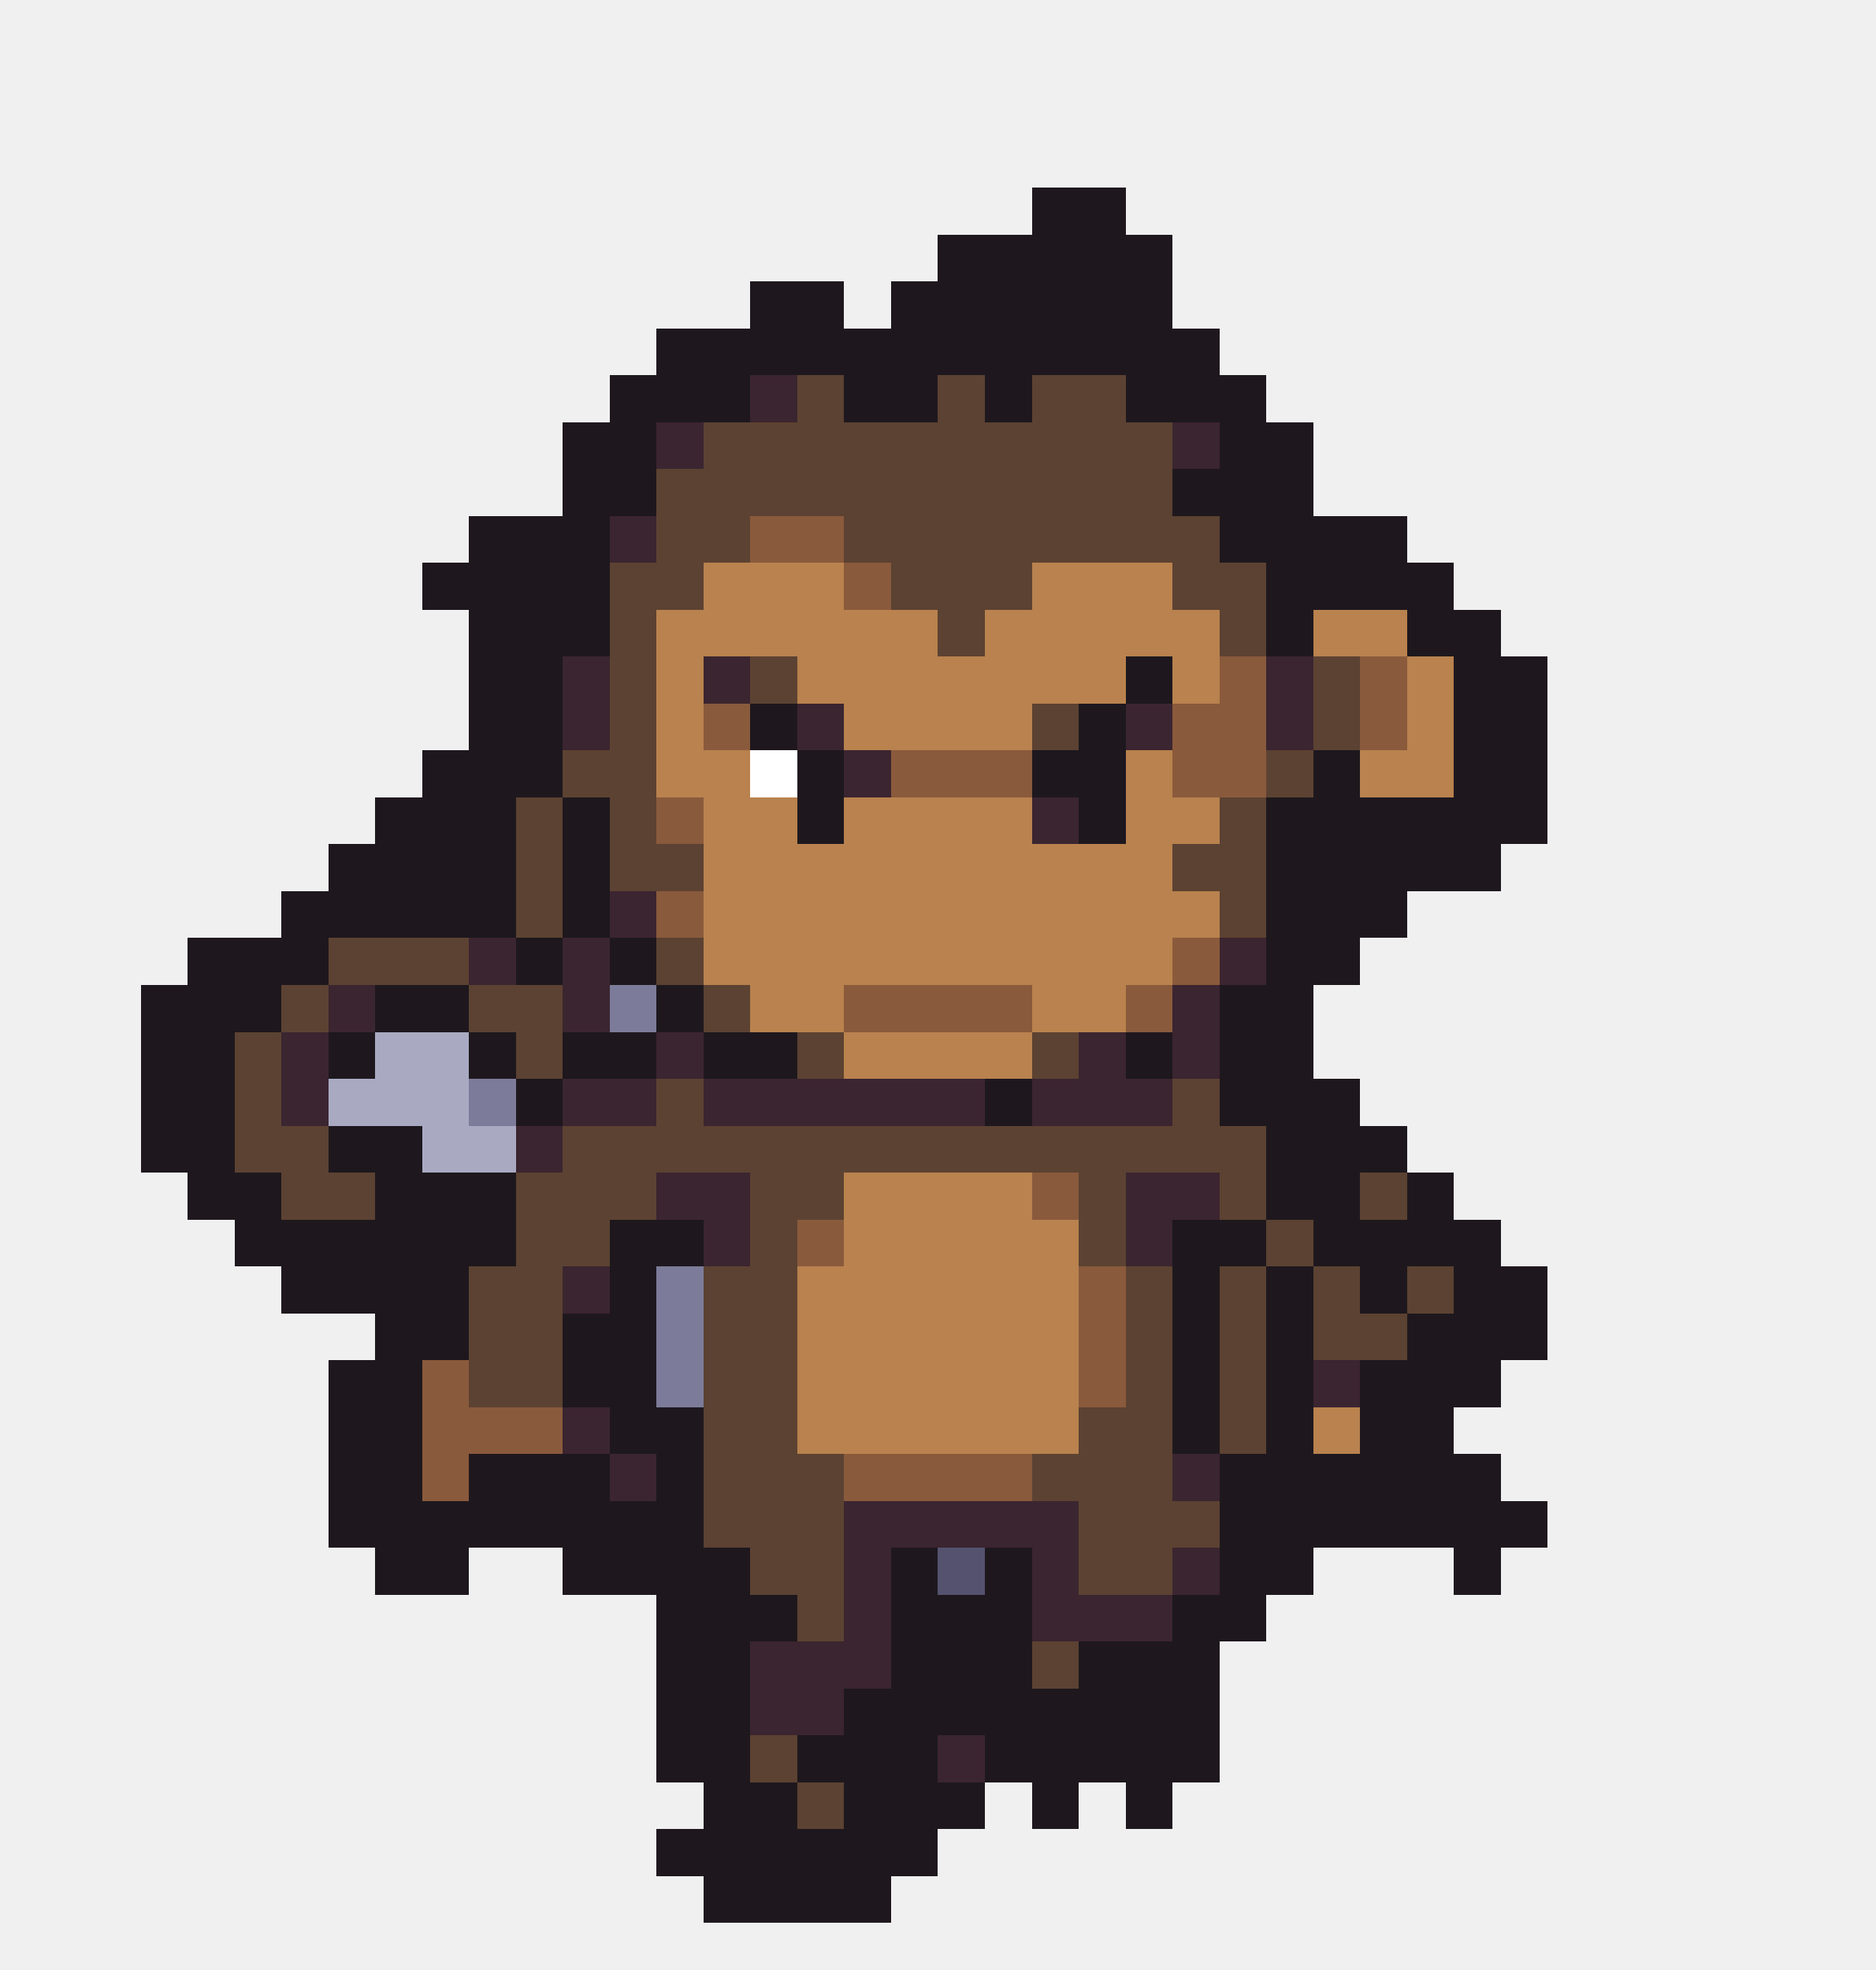
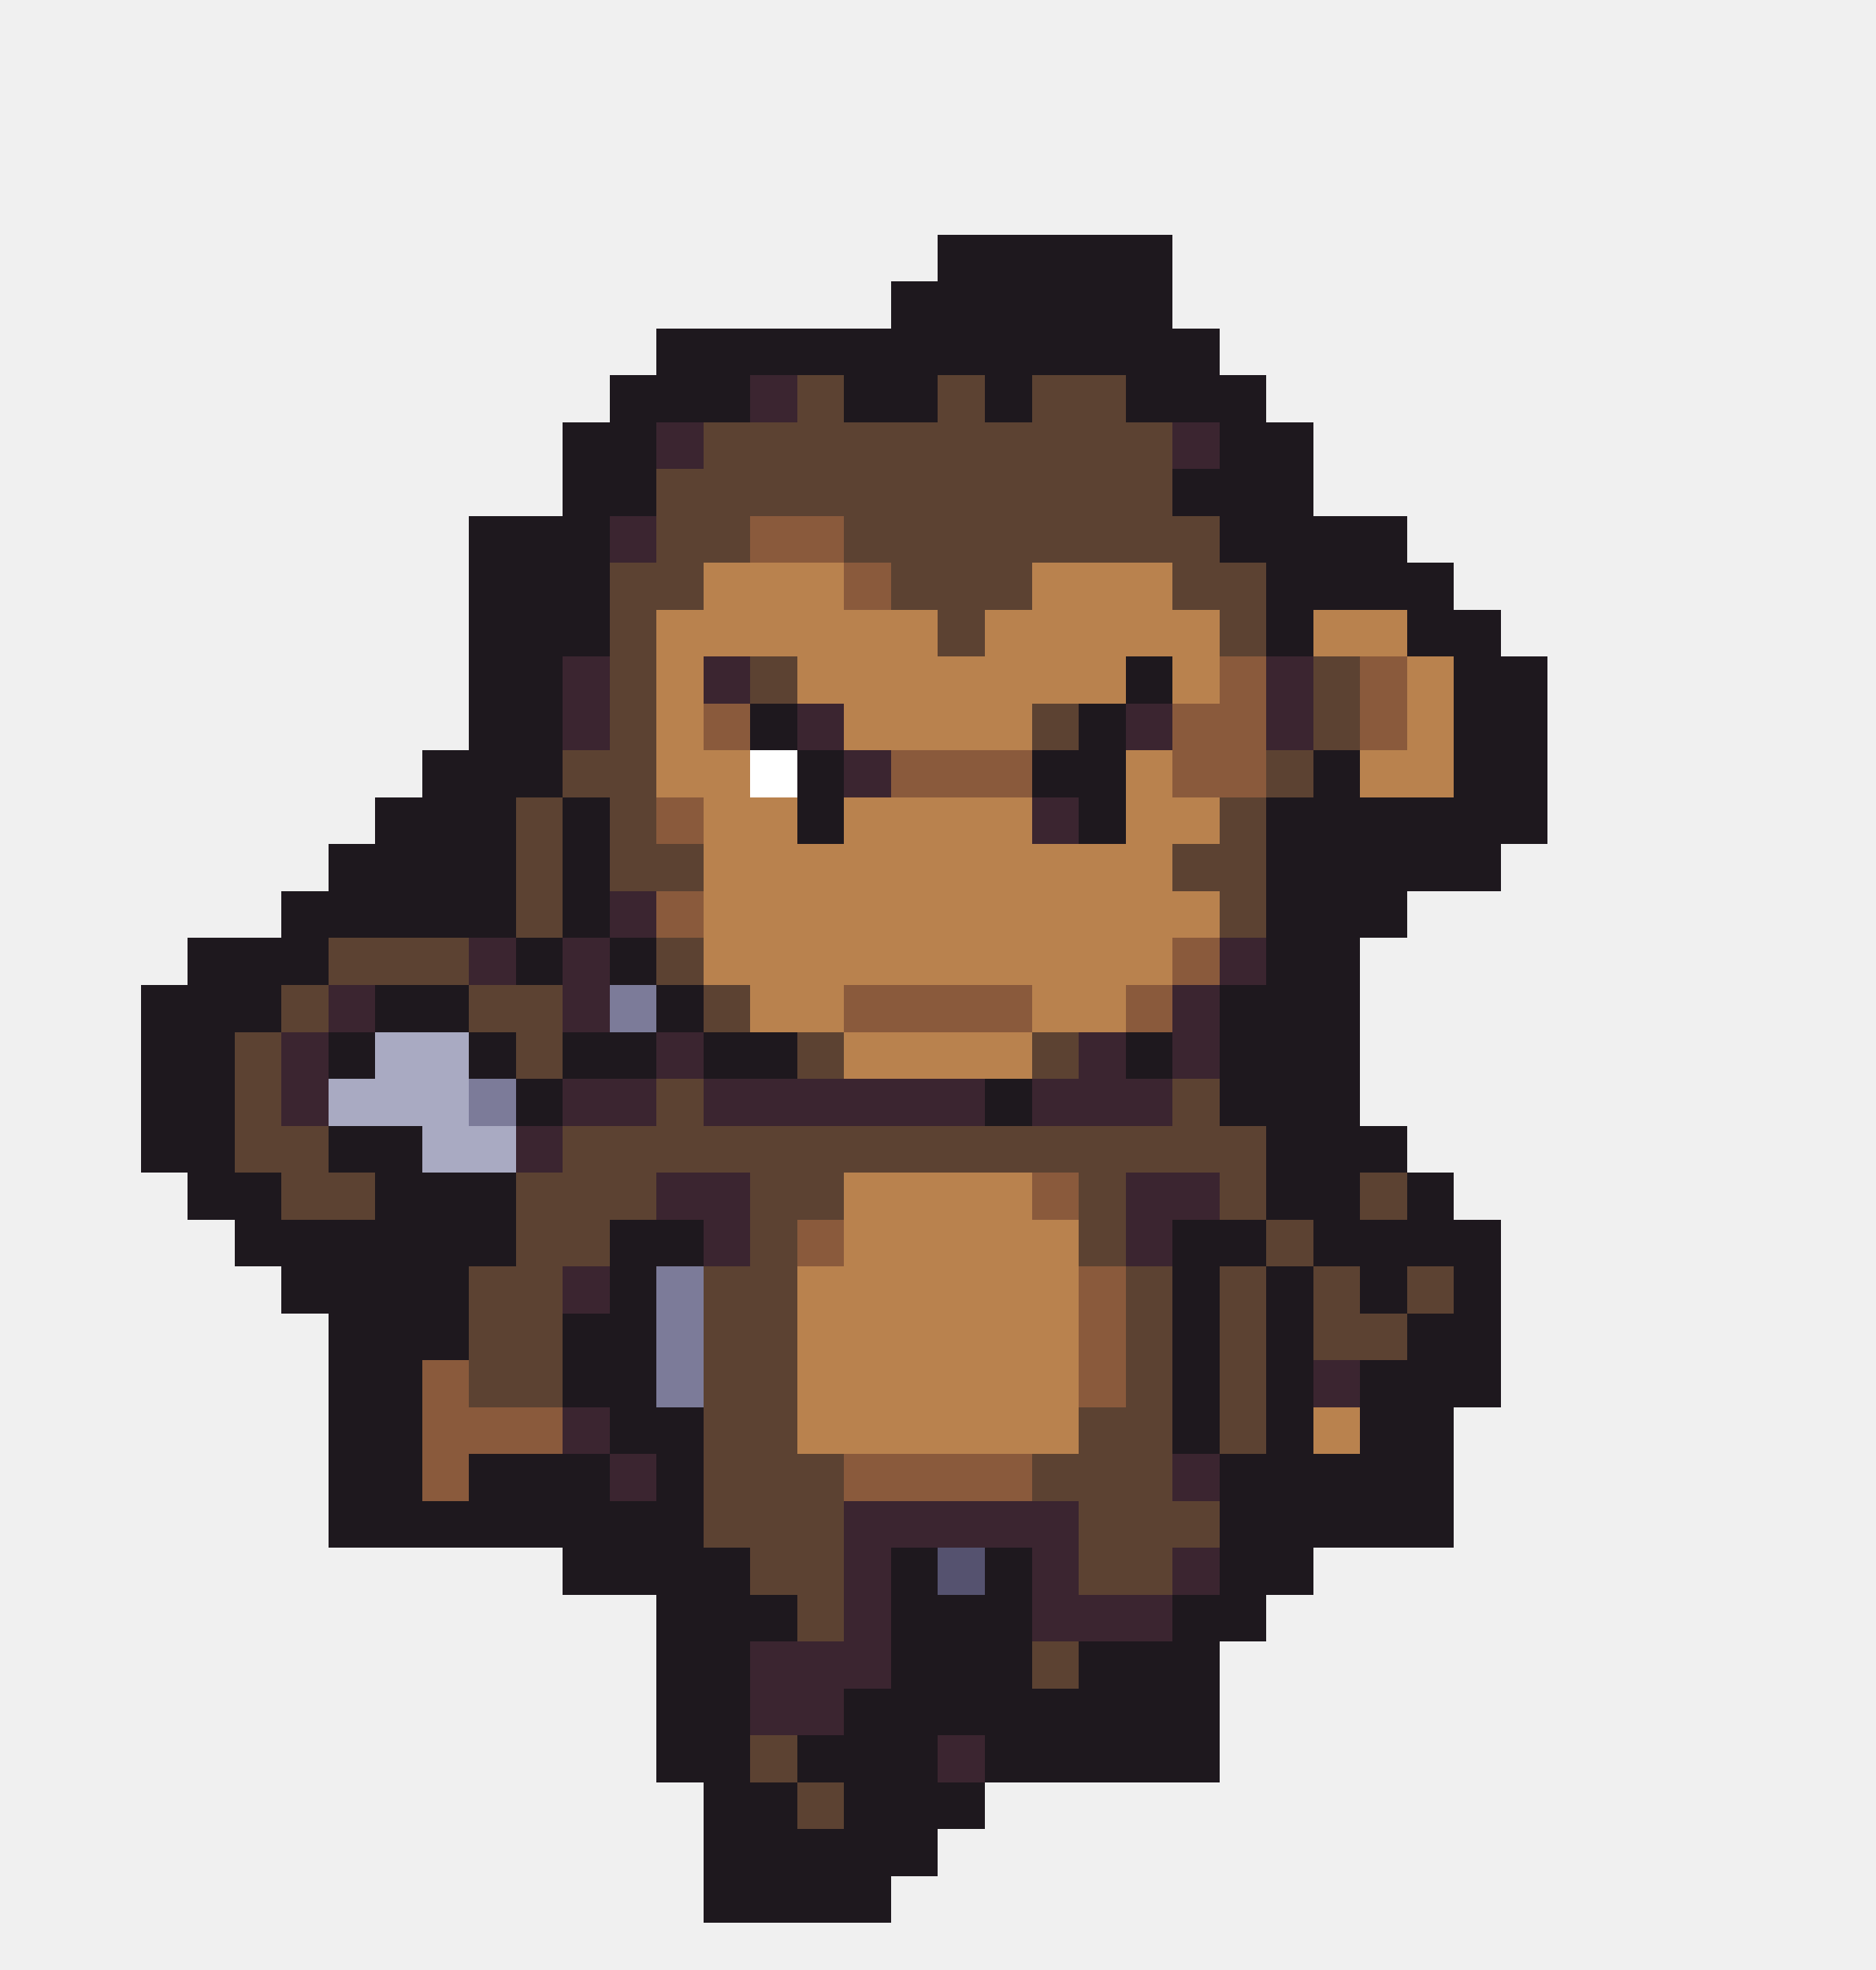
<svg xmlns="http://www.w3.org/2000/svg" width="40" height="42" viewBox="0 0 40 42" shape-rendering="crispEdges">
-   <rect x="22" y="4" width="2" height="1" fill="#1e181e" />
  <rect x="20" y="5" width="5" height="1" fill="#1e181e" />
-   <rect x="16" y="6" width="2" height="1" fill="#1e181e" />
  <rect x="19" y="6" width="6" height="1" fill="#1e181e" />
  <rect x="14" y="7" width="12" height="1" fill="#1e181e" />
  <rect x="13" y="8" width="3" height="1" fill="#1e181e" />
  <rect x="16" y="8" width="1" height="1" fill="#3b2530" />
  <rect x="17" y="8" width="1" height="1" fill="#5c4232" />
  <rect x="18" y="8" width="2" height="1" fill="#1e181e" />
  <rect x="20" y="8" width="1" height="1" fill="#5c4232" />
  <rect x="21" y="8" width="1" height="1" fill="#1e181e" />
  <rect x="22" y="8" width="2" height="1" fill="#5c4232" />
  <rect x="24" y="8" width="3" height="1" fill="#1e181e" />
  <rect x="12" y="9" width="2" height="1" fill="#1e181e" />
  <rect x="14" y="9" width="1" height="1" fill="#3b2530" />
  <rect x="15" y="9" width="10" height="1" fill="#5c4232" />
  <rect x="25" y="9" width="1" height="1" fill="#3b2530" />
  <rect x="26" y="9" width="2" height="1" fill="#1e181e" />
  <rect x="12" y="10" width="2" height="1" fill="#1e181e" />
  <rect x="14" y="10" width="11" height="1" fill="#5c4232" />
  <rect x="25" y="10" width="3" height="1" fill="#1e181e" />
  <rect x="10" y="11" width="3" height="1" fill="#1e181e" />
  <rect x="13" y="11" width="1" height="1" fill="#3b2530" />
  <rect x="14" y="11" width="2" height="1" fill="#5c4232" />
  <rect x="16" y="11" width="2" height="1" fill="#8a5a3c" />
  <rect x="18" y="11" width="8" height="1" fill="#5c4232" />
  <rect x="26" y="11" width="4" height="1" fill="#1e181e" />
-   <rect x="9" y="12" width="4" height="1" fill="#1e181e" />
+   <rect x="10" y="12" width="3" height="1" fill="#1e181e" />
  <rect x="13" y="12" width="2" height="1" fill="#5c4232" />
  <rect x="15" y="12" width="3" height="1" fill="#b9824e" />
  <rect x="18" y="12" width="1" height="1" fill="#8a5a3c" />
  <rect x="19" y="12" width="3" height="1" fill="#5c4232" />
  <rect x="22" y="12" width="3" height="1" fill="#b9824e" />
  <rect x="25" y="12" width="2" height="1" fill="#5c4232" />
  <rect x="27" y="12" width="4" height="1" fill="#1e181e" />
  <rect x="10" y="13" width="3" height="1" fill="#1e181e" />
  <rect x="13" y="13" width="1" height="1" fill="#5c4232" />
  <rect x="14" y="13" width="6" height="1" fill="#b9824e" />
  <rect x="20" y="13" width="1" height="1" fill="#5c4232" />
  <rect x="21" y="13" width="5" height="1" fill="#b9824e" />
  <rect x="26" y="13" width="1" height="1" fill="#5c4232" />
  <rect x="27" y="13" width="1" height="1" fill="#1e181e" />
  <rect x="28" y="13" width="2" height="1" fill="#b9824e" />
  <rect x="30" y="13" width="2" height="1" fill="#1e181e" />
  <rect x="10" y="14" width="2" height="1" fill="#1e181e" />
  <rect x="12" y="14" width="1" height="1" fill="#3b2530" />
  <rect x="13" y="14" width="1" height="1" fill="#5c4232" />
  <rect x="14" y="14" width="1" height="1" fill="#b9824e" />
  <rect x="15" y="14" width="1" height="1" fill="#3b2530" />
  <rect x="16" y="14" width="1" height="1" fill="#5c4232" />
  <rect x="17" y="14" width="7" height="1" fill="#b9824e" />
  <rect x="24" y="14" width="1" height="1" fill="#1e181e" />
  <rect x="25" y="14" width="1" height="1" fill="#b9824e" />
  <rect x="26" y="14" width="1" height="1" fill="#8a5a3c" />
  <rect x="27" y="14" width="1" height="1" fill="#3b2530" />
  <rect x="28" y="14" width="1" height="1" fill="#5c4232" />
  <rect x="29" y="14" width="1" height="1" fill="#8a5a3c" />
  <rect x="30" y="14" width="1" height="1" fill="#b9824e" />
  <rect x="31" y="14" width="2" height="1" fill="#1e181e" />
  <rect x="10" y="15" width="2" height="1" fill="#1e181e" />
  <rect x="12" y="15" width="1" height="1" fill="#3b2530" />
  <rect x="13" y="15" width="1" height="1" fill="#5c4232" />
  <rect x="14" y="15" width="1" height="1" fill="#b9824e" />
  <rect x="15" y="15" width="1" height="1" fill="#8a5a3c" />
  <rect x="16" y="15" width="1" height="1" fill="#1e181e" />
  <rect x="17" y="15" width="1" height="1" fill="#3b2530" />
  <rect x="18" y="15" width="4" height="1" fill="#b9824e" />
  <rect x="22" y="15" width="1" height="1" fill="#5c4232" />
  <rect x="23" y="15" width="1" height="1" fill="#1e181e" />
  <rect x="24" y="15" width="1" height="1" fill="#3b2530" />
  <rect x="25" y="15" width="2" height="1" fill="#8a5a3c" />
  <rect x="27" y="15" width="1" height="1" fill="#3b2530" />
  <rect x="28" y="15" width="1" height="1" fill="#5c4232" />
  <rect x="29" y="15" width="1" height="1" fill="#8a5a3c" />
  <rect x="30" y="15" width="1" height="1" fill="#b9824e" />
  <rect x="31" y="15" width="2" height="1" fill="#1e181e" />
  <rect x="9" y="16" width="3" height="1" fill="#1e181e" />
  <rect x="12" y="16" width="2" height="1" fill="#5c4232" />
  <rect x="14" y="16" width="2" height="1" fill="#b9824e" />
  <rect x="16" y="16" width="1" height="1" fill="#ffffff" />
  <rect x="17" y="16" width="1" height="1" fill="#1e181e" />
  <rect x="18" y="16" width="1" height="1" fill="#3b2530" />
  <rect x="19" y="16" width="3" height="1" fill="#8a5a3c" />
  <rect x="22" y="16" width="2" height="1" fill="#1e181e" />
  <rect x="24" y="16" width="1" height="1" fill="#b9824e" />
  <rect x="25" y="16" width="2" height="1" fill="#8a5a3c" />
  <rect x="27" y="16" width="1" height="1" fill="#5c4232" />
  <rect x="28" y="16" width="1" height="1" fill="#1e181e" />
  <rect x="29" y="16" width="2" height="1" fill="#b9824e" />
  <rect x="31" y="16" width="2" height="1" fill="#1e181e" />
  <rect x="8" y="17" width="3" height="1" fill="#1e181e" />
  <rect x="11" y="17" width="1" height="1" fill="#5c4232" />
  <rect x="12" y="17" width="1" height="1" fill="#1e181e" />
  <rect x="13" y="17" width="1" height="1" fill="#5c4232" />
  <rect x="14" y="17" width="1" height="1" fill="#8a5a3c" />
  <rect x="15" y="17" width="2" height="1" fill="#b9824e" />
  <rect x="17" y="17" width="1" height="1" fill="#1e181e" />
  <rect x="18" y="17" width="4" height="1" fill="#b9824e" />
  <rect x="22" y="17" width="1" height="1" fill="#3b2530" />
  <rect x="23" y="17" width="1" height="1" fill="#1e181e" />
  <rect x="24" y="17" width="2" height="1" fill="#b9824e" />
  <rect x="26" y="17" width="1" height="1" fill="#5c4232" />
  <rect x="27" y="17" width="6" height="1" fill="#1e181e" />
  <rect x="7" y="18" width="4" height="1" fill="#1e181e" />
  <rect x="11" y="18" width="1" height="1" fill="#5c4232" />
  <rect x="12" y="18" width="1" height="1" fill="#1e181e" />
  <rect x="13" y="18" width="2" height="1" fill="#5c4232" />
  <rect x="15" y="18" width="10" height="1" fill="#b9824e" />
  <rect x="25" y="18" width="2" height="1" fill="#5c4232" />
  <rect x="27" y="18" width="5" height="1" fill="#1e181e" />
  <rect x="6" y="19" width="5" height="1" fill="#1e181e" />
  <rect x="11" y="19" width="1" height="1" fill="#5c4232" />
  <rect x="12" y="19" width="1" height="1" fill="#1e181e" />
  <rect x="13" y="19" width="1" height="1" fill="#3b2530" />
  <rect x="14" y="19" width="1" height="1" fill="#8a5a3c" />
  <rect x="15" y="19" width="11" height="1" fill="#b9824e" />
  <rect x="26" y="19" width="1" height="1" fill="#5c4232" />
  <rect x="27" y="19" width="3" height="1" fill="#1e181e" />
  <rect x="4" y="20" width="3" height="1" fill="#1e181e" />
  <rect x="7" y="20" width="3" height="1" fill="#5c4232" />
  <rect x="10" y="20" width="1" height="1" fill="#3b2530" />
  <rect x="11" y="20" width="1" height="1" fill="#1e181e" />
  <rect x="12" y="20" width="1" height="1" fill="#3b2530" />
  <rect x="13" y="20" width="1" height="1" fill="#1e181e" />
  <rect x="14" y="20" width="1" height="1" fill="#5c4232" />
  <rect x="15" y="20" width="10" height="1" fill="#b9824e" />
  <rect x="25" y="20" width="1" height="1" fill="#8a5a3c" />
  <rect x="26" y="20" width="1" height="1" fill="#3b2530" />
  <rect x="27" y="20" width="2" height="1" fill="#1e181e" />
  <rect x="3" y="21" width="3" height="1" fill="#1e181e" />
  <rect x="6" y="21" width="1" height="1" fill="#5c4232" />
  <rect x="7" y="21" width="1" height="1" fill="#3b2530" />
  <rect x="8" y="21" width="2" height="1" fill="#1e181e" />
  <rect x="10" y="21" width="2" height="1" fill="#5c4232" />
  <rect x="12" y="21" width="1" height="1" fill="#3b2530" />
  <rect x="13" y="21" width="1" height="1" fill="#7c7b99" />
  <rect x="14" y="21" width="1" height="1" fill="#1e181e" />
  <rect x="15" y="21" width="1" height="1" fill="#5c4232" />
  <rect x="16" y="21" width="2" height="1" fill="#b9824e" />
  <rect x="18" y="21" width="4" height="1" fill="#8a5a3c" />
  <rect x="22" y="21" width="2" height="1" fill="#b9824e" />
  <rect x="24" y="21" width="1" height="1" fill="#8a5a3c" />
  <rect x="25" y="21" width="1" height="1" fill="#3b2530" />
-   <rect x="26" y="21" width="2" height="1" fill="#1e181e" />
+   <rect x="26" y="21" width="3" height="1" fill="#1e181e" />
  <rect x="3" y="22" width="2" height="1" fill="#1e181e" />
  <rect x="5" y="22" width="1" height="1" fill="#5c4232" />
  <rect x="6" y="22" width="1" height="1" fill="#3b2530" />
  <rect x="7" y="22" width="1" height="1" fill="#1e181e" />
  <rect x="8" y="22" width="2" height="1" fill="#a9aac2" />
  <rect x="10" y="22" width="1" height="1" fill="#1e181e" />
  <rect x="11" y="22" width="1" height="1" fill="#5c4232" />
  <rect x="12" y="22" width="2" height="1" fill="#1e181e" />
  <rect x="14" y="22" width="1" height="1" fill="#3b2530" />
  <rect x="15" y="22" width="2" height="1" fill="#1e181e" />
  <rect x="17" y="22" width="1" height="1" fill="#5c4232" />
  <rect x="18" y="22" width="4" height="1" fill="#b9824e" />
  <rect x="22" y="22" width="1" height="1" fill="#5c4232" />
  <rect x="23" y="22" width="1" height="1" fill="#3b2530" />
  <rect x="24" y="22" width="1" height="1" fill="#1e181e" />
  <rect x="25" y="22" width="1" height="1" fill="#3b2530" />
-   <rect x="26" y="22" width="2" height="1" fill="#1e181e" />
+   <rect x="26" y="22" width="3" height="1" fill="#1e181e" />
  <rect x="3" y="23" width="2" height="1" fill="#1e181e" />
  <rect x="5" y="23" width="1" height="1" fill="#5c4232" />
  <rect x="6" y="23" width="1" height="1" fill="#3b2530" />
  <rect x="7" y="23" width="3" height="1" fill="#a9aac2" />
  <rect x="10" y="23" width="1" height="1" fill="#7c7b99" />
  <rect x="11" y="23" width="1" height="1" fill="#1e181e" />
  <rect x="12" y="23" width="2" height="1" fill="#3b2530" />
  <rect x="14" y="23" width="1" height="1" fill="#5c4232" />
  <rect x="15" y="23" width="6" height="1" fill="#3b2530" />
  <rect x="21" y="23" width="1" height="1" fill="#1e181e" />
  <rect x="22" y="23" width="3" height="1" fill="#3b2530" />
  <rect x="25" y="23" width="1" height="1" fill="#5c4232" />
  <rect x="26" y="23" width="3" height="1" fill="#1e181e" />
  <rect x="3" y="24" width="2" height="1" fill="#1e181e" />
  <rect x="5" y="24" width="2" height="1" fill="#5c4232" />
  <rect x="7" y="24" width="2" height="1" fill="#1e181e" />
  <rect x="9" y="24" width="2" height="1" fill="#a9aac2" />
  <rect x="11" y="24" width="1" height="1" fill="#3b2530" />
  <rect x="12" y="24" width="15" height="1" fill="#5c4232" />
  <rect x="27" y="24" width="3" height="1" fill="#1e181e" />
  <rect x="4" y="25" width="2" height="1" fill="#1e181e" />
  <rect x="6" y="25" width="2" height="1" fill="#5c4232" />
  <rect x="8" y="25" width="3" height="1" fill="#1e181e" />
  <rect x="11" y="25" width="3" height="1" fill="#5c4232" />
  <rect x="14" y="25" width="2" height="1" fill="#3b2530" />
  <rect x="16" y="25" width="2" height="1" fill="#5c4232" />
  <rect x="18" y="25" width="4" height="1" fill="#b9824e" />
  <rect x="22" y="25" width="1" height="1" fill="#8a5a3c" />
  <rect x="23" y="25" width="1" height="1" fill="#5c4232" />
  <rect x="24" y="25" width="2" height="1" fill="#3b2530" />
  <rect x="26" y="25" width="1" height="1" fill="#5c4232" />
  <rect x="27" y="25" width="2" height="1" fill="#1e181e" />
  <rect x="29" y="25" width="1" height="1" fill="#5c4232" />
  <rect x="30" y="25" width="1" height="1" fill="#1e181e" />
  <rect x="5" y="26" width="6" height="1" fill="#1e181e" />
  <rect x="11" y="26" width="2" height="1" fill="#5c4232" />
  <rect x="13" y="26" width="2" height="1" fill="#1e181e" />
  <rect x="15" y="26" width="1" height="1" fill="#3b2530" />
  <rect x="16" y="26" width="1" height="1" fill="#5c4232" />
  <rect x="17" y="26" width="1" height="1" fill="#8a5a3c" />
  <rect x="18" y="26" width="5" height="1" fill="#b9824e" />
  <rect x="23" y="26" width="1" height="1" fill="#5c4232" />
  <rect x="24" y="26" width="1" height="1" fill="#3b2530" />
  <rect x="25" y="26" width="2" height="1" fill="#1e181e" />
  <rect x="27" y="26" width="1" height="1" fill="#5c4232" />
  <rect x="28" y="26" width="4" height="1" fill="#1e181e" />
  <rect x="6" y="27" width="4" height="1" fill="#1e181e" />
  <rect x="10" y="27" width="2" height="1" fill="#5c4232" />
  <rect x="12" y="27" width="1" height="1" fill="#3b2530" />
  <rect x="13" y="27" width="1" height="1" fill="#1e181e" />
  <rect x="14" y="27" width="1" height="1" fill="#7c7b99" />
  <rect x="15" y="27" width="2" height="1" fill="#5c4232" />
  <rect x="17" y="27" width="6" height="1" fill="#b9824e" />
  <rect x="23" y="27" width="1" height="1" fill="#8a5a3c" />
  <rect x="24" y="27" width="1" height="1" fill="#5c4232" />
  <rect x="25" y="27" width="1" height="1" fill="#1e181e" />
  <rect x="26" y="27" width="1" height="1" fill="#5c4232" />
  <rect x="27" y="27" width="1" height="1" fill="#1e181e" />
  <rect x="28" y="27" width="1" height="1" fill="#5c4232" />
  <rect x="29" y="27" width="1" height="1" fill="#1e181e" />
  <rect x="30" y="27" width="1" height="1" fill="#5c4232" />
-   <rect x="31" y="27" width="2" height="1" fill="#1e181e" />
-   <rect x="8" y="28" width="2" height="1" fill="#1e181e" />
+   <rect x="31" y="27" width="1" height="1" fill="#1e181e" />
+   <rect x="7" y="28" width="3" height="1" fill="#1e181e" />
  <rect x="10" y="28" width="2" height="1" fill="#5c4232" />
  <rect x="12" y="28" width="2" height="1" fill="#1e181e" />
  <rect x="14" y="28" width="1" height="1" fill="#7c7b99" />
  <rect x="15" y="28" width="2" height="1" fill="#5c4232" />
  <rect x="17" y="28" width="6" height="1" fill="#b9824e" />
  <rect x="23" y="28" width="1" height="1" fill="#8a5a3c" />
  <rect x="24" y="28" width="1" height="1" fill="#5c4232" />
  <rect x="25" y="28" width="1" height="1" fill="#1e181e" />
  <rect x="26" y="28" width="1" height="1" fill="#5c4232" />
  <rect x="27" y="28" width="1" height="1" fill="#1e181e" />
  <rect x="28" y="28" width="2" height="1" fill="#5c4232" />
-   <rect x="30" y="28" width="3" height="1" fill="#1e181e" />
+   <rect x="30" y="28" width="2" height="1" fill="#1e181e" />
  <rect x="7" y="29" width="2" height="1" fill="#1e181e" />
  <rect x="9" y="29" width="1" height="1" fill="#8a5a3c" />
  <rect x="10" y="29" width="2" height="1" fill="#5c4232" />
  <rect x="12" y="29" width="2" height="1" fill="#1e181e" />
  <rect x="14" y="29" width="1" height="1" fill="#7c7b99" />
  <rect x="15" y="29" width="2" height="1" fill="#5c4232" />
  <rect x="17" y="29" width="6" height="1" fill="#b9824e" />
  <rect x="23" y="29" width="1" height="1" fill="#8a5a3c" />
  <rect x="24" y="29" width="1" height="1" fill="#5c4232" />
  <rect x="25" y="29" width="1" height="1" fill="#1e181e" />
  <rect x="26" y="29" width="1" height="1" fill="#5c4232" />
  <rect x="27" y="29" width="1" height="1" fill="#1e181e" />
  <rect x="28" y="29" width="1" height="1" fill="#3b2530" />
  <rect x="29" y="29" width="3" height="1" fill="#1e181e" />
  <rect x="7" y="30" width="2" height="1" fill="#1e181e" />
  <rect x="9" y="30" width="3" height="1" fill="#8a5a3c" />
  <rect x="12" y="30" width="1" height="1" fill="#3b2530" />
  <rect x="13" y="30" width="2" height="1" fill="#1e181e" />
  <rect x="15" y="30" width="2" height="1" fill="#5c4232" />
  <rect x="17" y="30" width="6" height="1" fill="#b9824e" />
  <rect x="23" y="30" width="2" height="1" fill="#5c4232" />
  <rect x="25" y="30" width="1" height="1" fill="#1e181e" />
  <rect x="26" y="30" width="1" height="1" fill="#5c4232" />
  <rect x="27" y="30" width="1" height="1" fill="#1e181e" />
  <rect x="28" y="30" width="1" height="1" fill="#b9824e" />
  <rect x="29" y="30" width="2" height="1" fill="#1e181e" />
  <rect x="7" y="31" width="2" height="1" fill="#1e181e" />
  <rect x="9" y="31" width="1" height="1" fill="#8a5a3c" />
  <rect x="10" y="31" width="3" height="1" fill="#1e181e" />
  <rect x="13" y="31" width="1" height="1" fill="#3b2530" />
  <rect x="14" y="31" width="1" height="1" fill="#1e181e" />
  <rect x="15" y="31" width="3" height="1" fill="#5c4232" />
  <rect x="18" y="31" width="4" height="1" fill="#8a5a3c" />
  <rect x="22" y="31" width="3" height="1" fill="#5c4232" />
  <rect x="25" y="31" width="1" height="1" fill="#3b2530" />
-   <rect x="26" y="31" width="6" height="1" fill="#1e181e" />
+   <rect x="26" y="31" width="5" height="1" fill="#1e181e" />
  <rect x="7" y="32" width="8" height="1" fill="#1e181e" />
  <rect x="15" y="32" width="3" height="1" fill="#5c4232" />
  <rect x="18" y="32" width="5" height="1" fill="#3b2530" />
  <rect x="23" y="32" width="3" height="1" fill="#5c4232" />
-   <rect x="26" y="32" width="7" height="1" fill="#1e181e" />
-   <rect x="8" y="33" width="2" height="1" fill="#1e181e" />
+   <rect x="26" y="32" width="5" height="1" fill="#1e181e" />
  <rect x="12" y="33" width="4" height="1" fill="#1e181e" />
  <rect x="16" y="33" width="2" height="1" fill="#5c4232" />
  <rect x="18" y="33" width="1" height="1" fill="#3b2530" />
  <rect x="19" y="33" width="1" height="1" fill="#1e181e" />
  <rect x="20" y="33" width="1" height="1" fill="#55526f" />
  <rect x="21" y="33" width="1" height="1" fill="#1e181e" />
  <rect x="22" y="33" width="1" height="1" fill="#3b2530" />
  <rect x="23" y="33" width="2" height="1" fill="#5c4232" />
  <rect x="25" y="33" width="1" height="1" fill="#3b2530" />
  <rect x="26" y="33" width="2" height="1" fill="#1e181e" />
-   <rect x="31" y="33" width="1" height="1" fill="#1e181e" />
  <rect x="14" y="34" width="3" height="1" fill="#1e181e" />
  <rect x="17" y="34" width="1" height="1" fill="#5c4232" />
  <rect x="18" y="34" width="1" height="1" fill="#3b2530" />
  <rect x="19" y="34" width="3" height="1" fill="#1e181e" />
  <rect x="22" y="34" width="3" height="1" fill="#3b2530" />
  <rect x="25" y="34" width="2" height="1" fill="#1e181e" />
  <rect x="14" y="35" width="2" height="1" fill="#1e181e" />
  <rect x="16" y="35" width="3" height="1" fill="#3b2530" />
  <rect x="19" y="35" width="3" height="1" fill="#1e181e" />
  <rect x="22" y="35" width="1" height="1" fill="#5c4232" />
  <rect x="23" y="35" width="3" height="1" fill="#1e181e" />
  <rect x="14" y="36" width="2" height="1" fill="#1e181e" />
  <rect x="16" y="36" width="2" height="1" fill="#3b2530" />
  <rect x="18" y="36" width="8" height="1" fill="#1e181e" />
  <rect x="14" y="37" width="2" height="1" fill="#1e181e" />
  <rect x="16" y="37" width="1" height="1" fill="#5c4232" />
  <rect x="17" y="37" width="3" height="1" fill="#1e181e" />
  <rect x="20" y="37" width="1" height="1" fill="#3b2530" />
  <rect x="21" y="37" width="5" height="1" fill="#1e181e" />
  <rect x="15" y="38" width="2" height="1" fill="#1e181e" />
  <rect x="17" y="38" width="1" height="1" fill="#5c4232" />
  <rect x="18" y="38" width="3" height="1" fill="#1e181e" />
-   <rect x="22" y="38" width="1" height="1" fill="#1e181e" />
-   <rect x="24" y="38" width="1" height="1" fill="#1e181e" />
-   <rect x="14" y="39" width="6" height="1" fill="#1e181e" />
+   <rect x="15" y="39" width="5" height="1" fill="#1e181e" />
  <rect x="15" y="40" width="4" height="1" fill="#1e181e" />
</svg>
